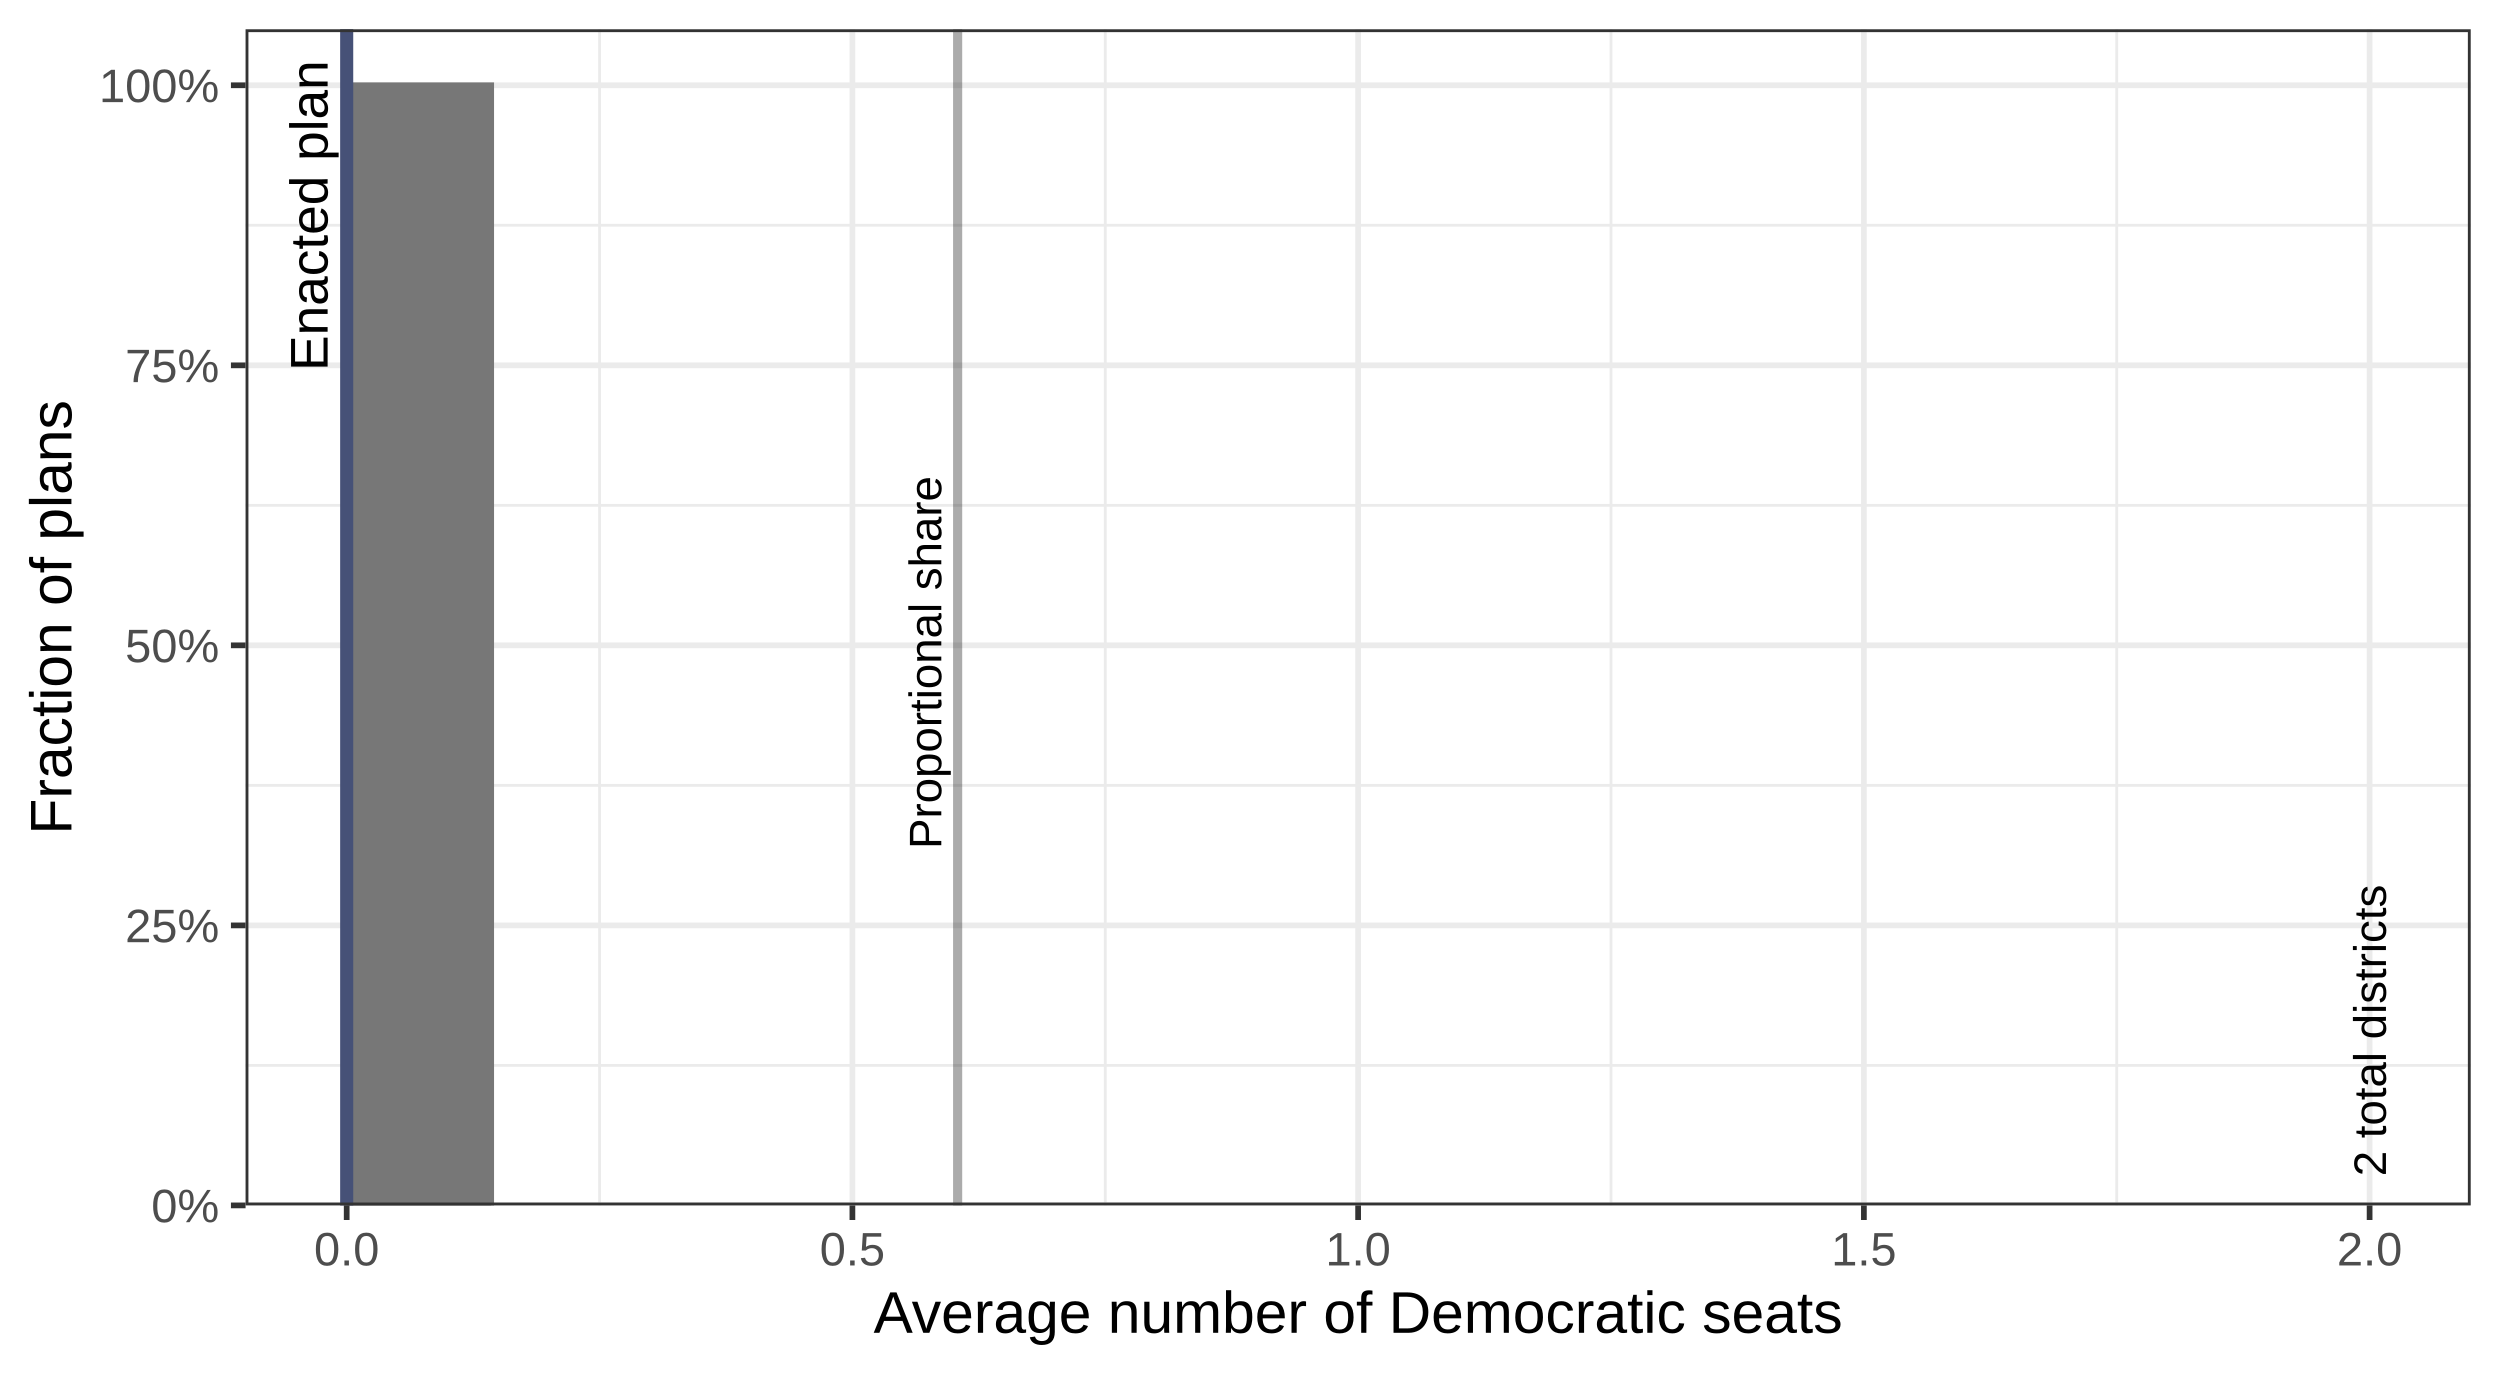
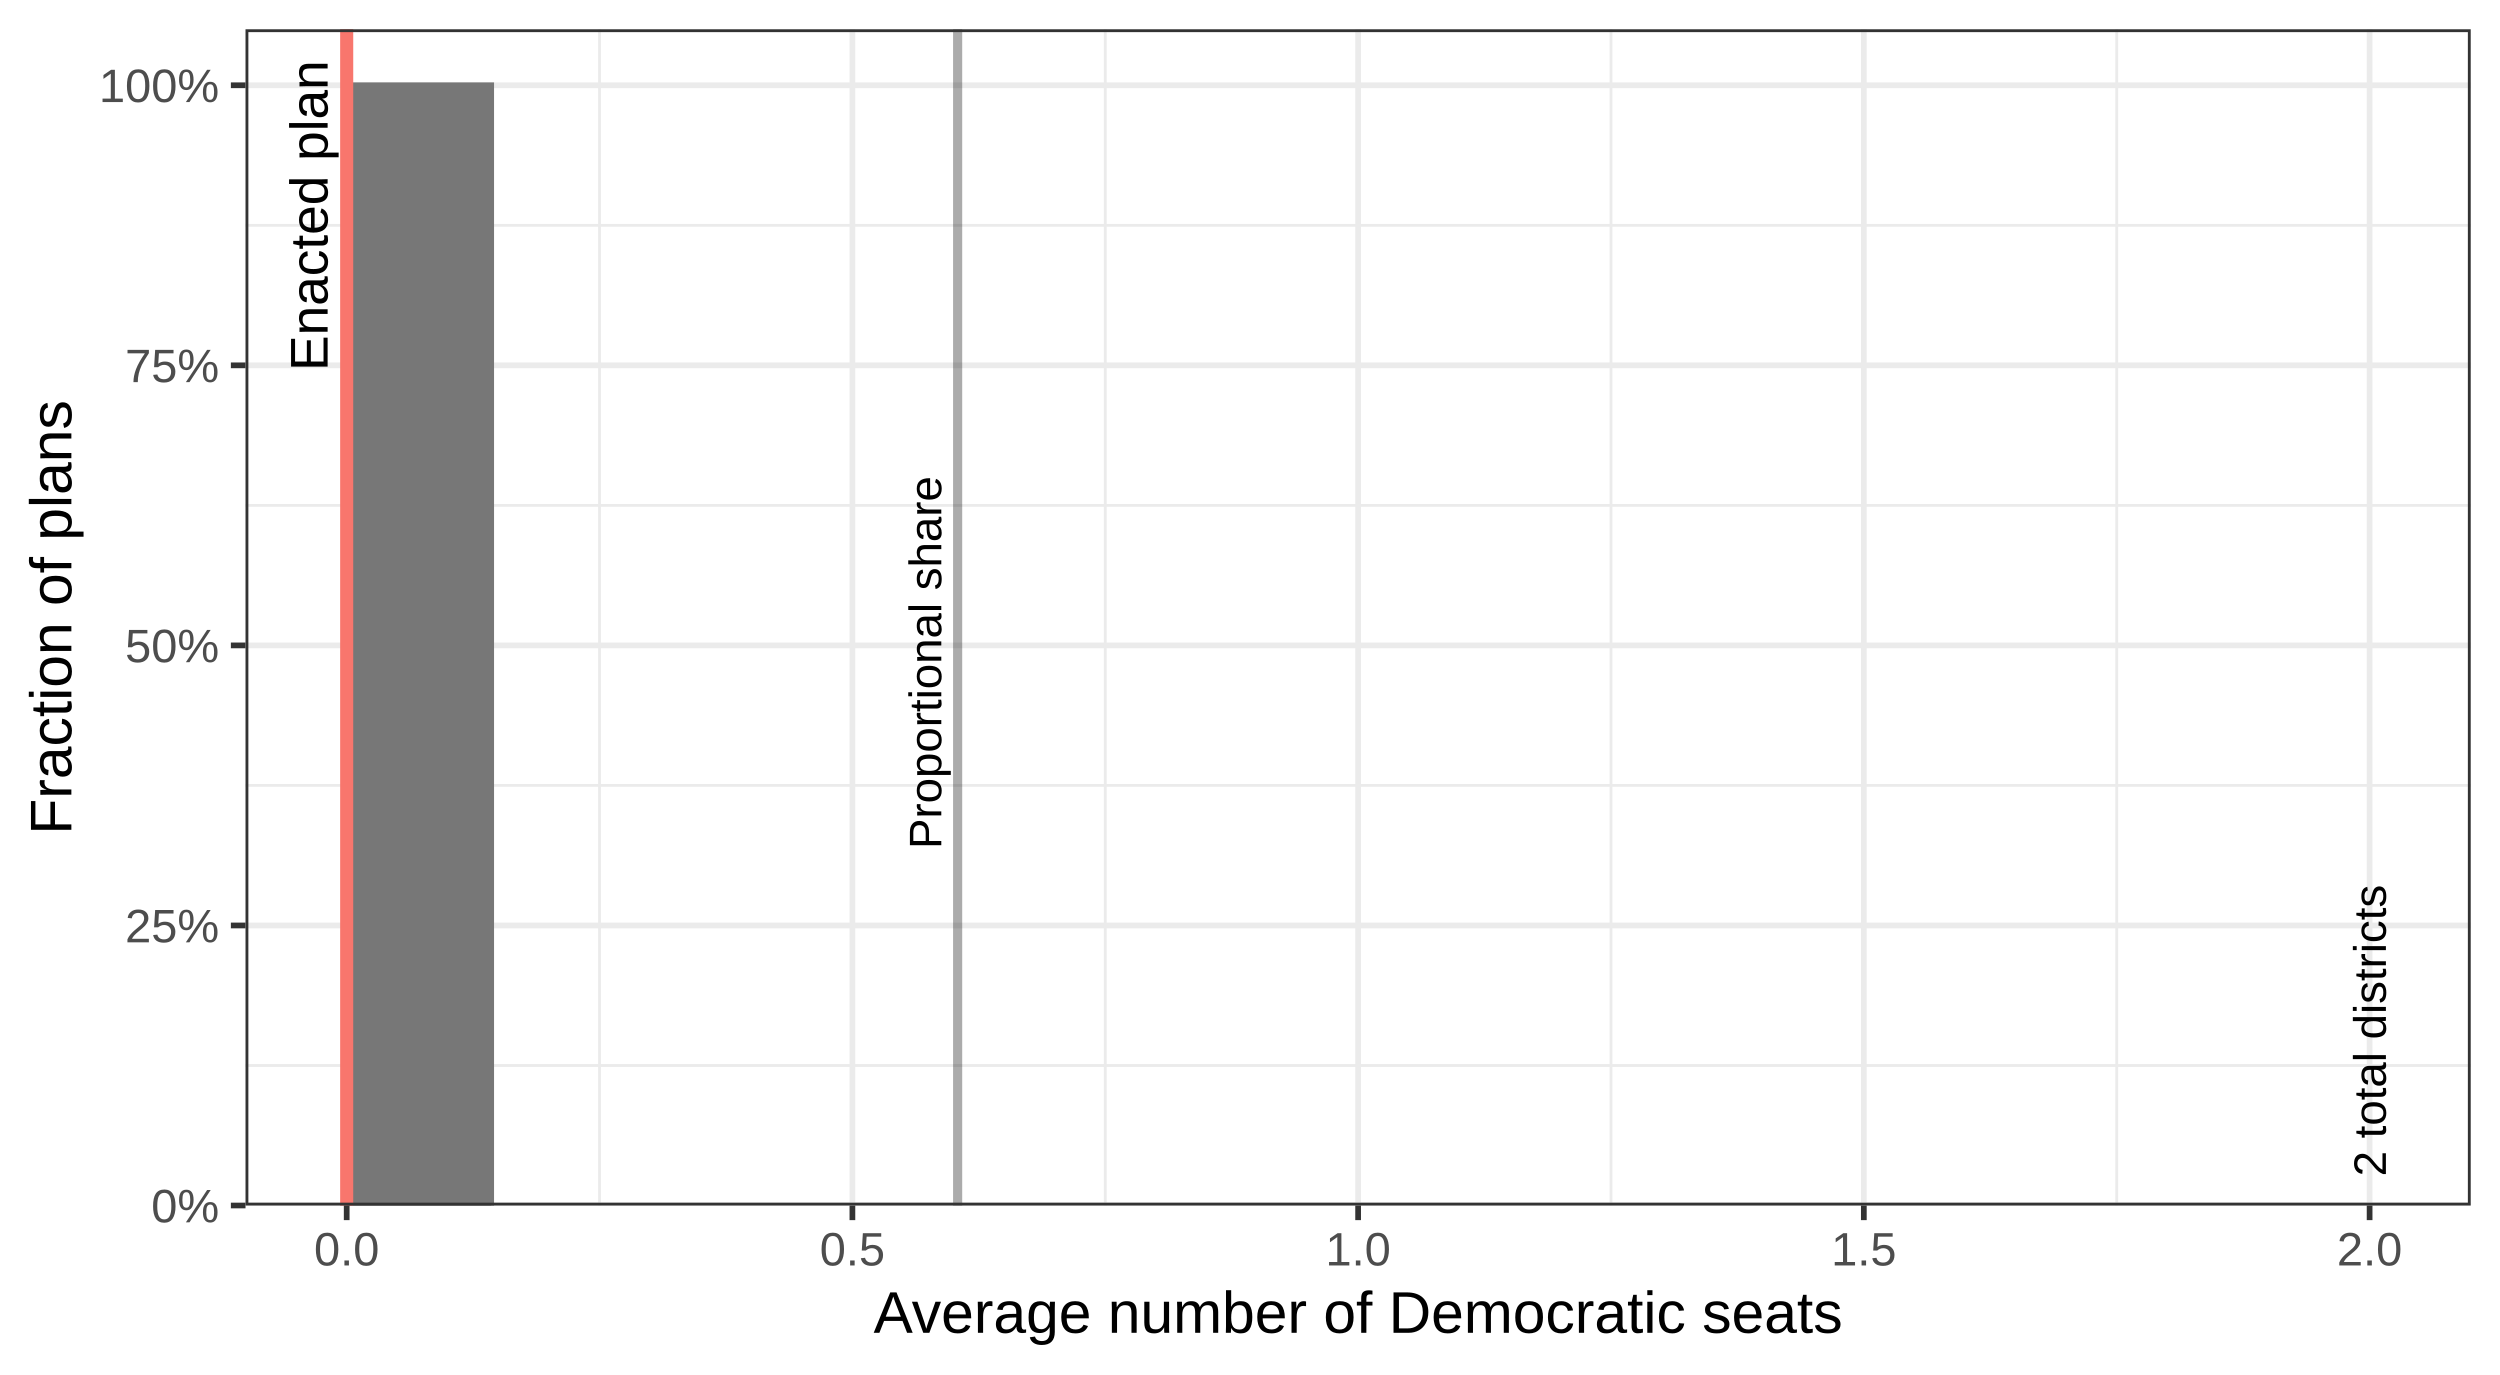
<svg xmlns="http://www.w3.org/2000/svg" class="svglite" width="468.00pt" height="257.40pt" viewBox="0 0 468.00 257.40">
  <defs>
    <style type="text/css">
    .svglite line, .svglite polyline, .svglite polygon, .svglite path, .svglite rect, .svglite circle {
      fill: none;
      stroke: #000000;
      stroke-linecap: round;
      stroke-linejoin: round;
      stroke-miterlimit: 10.00;
    }
    .svglite text {
      white-space: pre;
    }
  </style>
  </defs>
  <rect width="100%" height="100%" style="stroke: none; fill: #FFFFFF;" />
  <defs>
    <clipPath id="cpMC4wMHw0NjguMDB8MC4wMHwyNTcuNDA=">
      <rect x="0.00" y="0.00" width="468.00" height="257.40" />
    </clipPath>
  </defs>
  <g clip-path="url(#cpMC4wMHw0NjguMDB8MC4wMHwyNTcuNDA=)">
    <rect x="0.00" y="0.00" width="468.00" height="257.40" style="stroke-width: 1.07; stroke: #FFFFFF; fill: #FFFFFF;" />
  </g>
  <defs>
-     <clipPath id="cpNDUuOTd8NDYyLjUyfDUuNDh8MjI1LjY1">
-       <rect x="45.97" y="5.48" width="416.55" height="220.17" />
+     <clipPath id="cpNDUuOTZ8NDYyLjUyfDUuNDh8MjI1LjY3">
+       <rect x="45.96" y="5.48" width="416.56" height="220.19" />
    </clipPath>
  </defs>
-   <g clip-path="url(#cpNDUuOTd8NDYyLjUyfDUuNDh8MjI1LjY1)">
-     <rect x="45.97" y="5.48" width="416.55" height="220.17" style="stroke-width: 1.07; stroke: none; fill: #FFFFFF;" />
-     <polyline points="45.97,199.44 462.52,199.44 " style="stroke-width: 0.53; stroke: #EBEBEB; stroke-linecap: butt;" />
-     <polyline points="45.97,147.02 462.52,147.02 " style="stroke-width: 0.53; stroke: #EBEBEB; stroke-linecap: butt;" />
-     <polyline points="45.97,94.60 462.52,94.60 " style="stroke-width: 0.53; stroke: #EBEBEB; stroke-linecap: butt;" />
-     <polyline points="45.97,42.17 462.52,42.17 " style="stroke-width: 0.53; stroke: #EBEBEB; stroke-linecap: butt;" />
-     <polyline points="112.24,225.65 112.24,5.48 " style="stroke-width: 0.53; stroke: #EBEBEB; stroke-linecap: butt;" />
-     <polyline points="206.91,225.65 206.91,5.48 " style="stroke-width: 0.53; stroke: #EBEBEB; stroke-linecap: butt;" />
-     <polyline points="301.58,225.65 301.58,5.48 " style="stroke-width: 0.53; stroke: #EBEBEB; stroke-linecap: butt;" />
-     <polyline points="396.25,225.65 396.25,5.48 " style="stroke-width: 0.53; stroke: #EBEBEB; stroke-linecap: butt;" />
-     <polyline points="45.97,225.65 462.52,225.65 " style="stroke-width: 1.07; stroke: #EBEBEB; stroke-linecap: butt;" />
-     <polyline points="45.97,173.23 462.52,173.23 " style="stroke-width: 1.07; stroke: #EBEBEB; stroke-linecap: butt;" />
-     <polyline points="45.97,120.81 462.52,120.81 " style="stroke-width: 1.07; stroke: #EBEBEB; stroke-linecap: butt;" />
-     <polyline points="45.97,68.39 462.52,68.39 " style="stroke-width: 1.07; stroke: #EBEBEB; stroke-linecap: butt;" />
-     <polyline points="45.97,15.96 462.52,15.96 " style="stroke-width: 1.07; stroke: #EBEBEB; stroke-linecap: butt;" />
-     <polyline points="64.90,225.65 64.90,5.48 " style="stroke-width: 1.07; stroke: #EBEBEB; stroke-linecap: butt;" />
-     <polyline points="159.57,225.65 159.57,5.48 " style="stroke-width: 1.07; stroke: #EBEBEB; stroke-linecap: butt;" />
-     <polyline points="254.24,225.65 254.24,5.48 " style="stroke-width: 1.07; stroke: #EBEBEB; stroke-linecap: butt;" />
-     <polyline points="348.92,225.65 348.92,5.48 " style="stroke-width: 1.07; stroke: #EBEBEB; stroke-linecap: butt;" />
-     <polyline points="443.59,225.65 443.59,5.48 " style="stroke-width: 1.07; stroke: #EBEBEB; stroke-linecap: butt;" />
-     <rect x="64.90" y="15.96" width="27.05" height="209.69" style="stroke-width: 1.07; stroke: #777777; stroke-linecap: square; stroke-linejoin: miter; fill: #777777;" />
-     <rect x="91.95" y="225.65" width="27.05" height="0.00" style="stroke-width: 1.07; stroke: #777777; stroke-linecap: square; stroke-linejoin: miter; fill: #777777;" />
-     <rect x="119.00" y="225.65" width="27.05" height="0.00" style="stroke-width: 1.07; stroke: #777777; stroke-linecap: square; stroke-linejoin: miter; fill: #777777;" />
-     <rect x="146.05" y="225.65" width="27.05" height="0.00" style="stroke-width: 1.07; stroke: #777777; stroke-linecap: square; stroke-linejoin: miter; fill: #777777;" />
-     <rect x="173.10" y="225.65" width="27.05" height="0.00" style="stroke-width: 1.07; stroke: #777777; stroke-linecap: square; stroke-linejoin: miter; fill: #777777;" />
-     <rect x="200.15" y="225.65" width="27.05" height="0.00" style="stroke-width: 1.07; stroke: #777777; stroke-linecap: square; stroke-linejoin: miter; fill: #777777;" />
-     <rect x="227.20" y="225.65" width="27.05" height="0.00" style="stroke-width: 1.07; stroke: #777777; stroke-linecap: square; stroke-linejoin: miter; fill: #777777;" />
-     <rect x="254.24" y="225.65" width="27.05" height="0.00" style="stroke-width: 1.07; stroke: #777777; stroke-linecap: square; stroke-linejoin: miter; fill: #777777;" />
-     <rect x="281.29" y="225.65" width="27.05" height="0.00" style="stroke-width: 1.07; stroke: #777777; stroke-linecap: square; stroke-linejoin: miter; fill: #777777;" />
-     <rect x="308.34" y="225.65" width="27.05" height="0.00" style="stroke-width: 1.07; stroke: #777777; stroke-linecap: square; stroke-linejoin: miter; fill: #777777;" />
-     <rect x="335.39" y="225.65" width="27.05" height="0.00" style="stroke-width: 1.07; stroke: #777777; stroke-linecap: square; stroke-linejoin: miter; fill: #777777;" />
-     <rect x="362.44" y="225.65" width="27.05" height="0.00" style="stroke-width: 1.07; stroke: #777777; stroke-linecap: square; stroke-linejoin: miter; fill: #777777;" />
-     <rect x="389.49" y="225.65" width="27.05" height="0.00" style="stroke-width: 1.07; stroke: #777777; stroke-linecap: square; stroke-linejoin: miter; fill: #777777;" />
-     <rect x="416.54" y="225.65" width="27.05" height="0.00" style="stroke-width: 1.07; stroke: #777777; stroke-linecap: square; stroke-linejoin: miter; fill: #777777;" />
-     <line x1="64.90" y1="225.65" x2="64.90" y2="5.48" style="stroke-width: 2.45; stroke: #465177; stroke-linecap: butt;" />
-     <line x1="179.27" y1="225.65" x2="179.27" y2="5.48" style="stroke-width: 1.71; stroke: #000000; stroke-opacity: 0.33; stroke-linecap: butt;" />
-     <text transform="translate(446.65,220.20) rotate(-90)" style="font-size: 8.54px; font-family: &quot;Arial&quot;;" textLength="54.50px" lengthAdjust="spacingAndGlyphs">2 total districts</text>
+   <g clip-path="url(#cpNDUuOTZ8NDYyLjUyfDUuNDh8MjI1LjY3)">
+     <rect x="45.96" y="5.48" width="416.56" height="220.19" style="stroke-width: 1.07; stroke: none; fill: #FFFFFF;" />
+     <polyline points="45.96,199.46 462.52,199.46 " style="stroke-width: 0.53; stroke: #EBEBEB; stroke-linecap: butt;" />
+     <polyline points="45.96,147.03 462.52,147.03 " style="stroke-width: 0.53; stroke: #EBEBEB; stroke-linecap: butt;" />
+     <polyline points="45.96,94.61 462.52,94.61 " style="stroke-width: 0.53; stroke: #EBEBEB; stroke-linecap: butt;" />
+     <polyline points="45.96,42.18 462.52,42.18 " style="stroke-width: 0.53; stroke: #EBEBEB; stroke-linecap: butt;" />
+     <polyline points="112.23,225.67 112.23,5.48 " style="stroke-width: 0.53; stroke: #EBEBEB; stroke-linecap: butt;" />
+     <polyline points="206.91,225.67 206.91,5.48 " style="stroke-width: 0.53; stroke: #EBEBEB; stroke-linecap: butt;" />
+     <polyline points="301.58,225.67 301.58,5.48 " style="stroke-width: 0.53; stroke: #EBEBEB; stroke-linecap: butt;" />
+     <polyline points="396.25,225.67 396.25,5.48 " style="stroke-width: 0.53; stroke: #EBEBEB; stroke-linecap: butt;" />
+     <polyline points="45.96,225.67 462.52,225.67 " style="stroke-width: 1.07; stroke: #EBEBEB; stroke-linecap: butt;" />
+     <polyline points="45.96,173.25 462.52,173.25 " style="stroke-width: 1.07; stroke: #EBEBEB; stroke-linecap: butt;" />
+     <polyline points="45.96,120.82 462.52,120.82 " style="stroke-width: 1.07; stroke: #EBEBEB; stroke-linecap: butt;" />
+     <polyline points="45.96,68.39 462.52,68.39 " style="stroke-width: 1.07; stroke: #EBEBEB; stroke-linecap: butt;" />
+     <polyline points="45.96,15.96 462.52,15.96 " style="stroke-width: 1.07; stroke: #EBEBEB; stroke-linecap: butt;" />
+     <polyline points="64.90,225.67 64.90,5.48 " style="stroke-width: 1.07; stroke: #EBEBEB; stroke-linecap: butt;" />
+     <polyline points="159.57,225.67 159.57,5.48 " style="stroke-width: 1.07; stroke: #EBEBEB; stroke-linecap: butt;" />
+     <polyline points="254.24,225.67 254.24,5.48 " style="stroke-width: 1.07; stroke: #EBEBEB; stroke-linecap: butt;" />
+     <polyline points="348.91,225.67 348.91,5.48 " style="stroke-width: 1.07; stroke: #EBEBEB; stroke-linecap: butt;" />
+     <polyline points="443.59,225.67 443.59,5.48 " style="stroke-width: 1.07; stroke: #EBEBEB; stroke-linecap: butt;" />
+     <rect x="64.90" y="15.96" width="27.05" height="209.71" style="stroke-width: 1.07; stroke: #777777; stroke-linecap: butt; stroke-linejoin: miter; fill: #777777;" />
+     <rect x="91.95" y="225.67" width="27.05" height="0.00" style="stroke-width: 1.07; stroke: #777777; stroke-linecap: butt; stroke-linejoin: miter; fill: #777777;" />
+     <rect x="118.99" y="225.67" width="27.05" height="0.00" style="stroke-width: 1.07; stroke: #777777; stroke-linecap: butt; stroke-linejoin: miter; fill: #777777;" />
+     <rect x="146.04" y="225.67" width="27.05" height="0.00" style="stroke-width: 1.07; stroke: #777777; stroke-linecap: butt; stroke-linejoin: miter; fill: #777777;" />
+     <rect x="173.09" y="225.67" width="27.05" height="0.00" style="stroke-width: 1.07; stroke: #777777; stroke-linecap: butt; stroke-linejoin: miter; fill: #777777;" />
+     <rect x="200.14" y="225.67" width="27.05" height="0.00" style="stroke-width: 1.07; stroke: #777777; stroke-linecap: butt; stroke-linejoin: miter; fill: #777777;" />
+     <rect x="227.19" y="225.67" width="27.05" height="0.00" style="stroke-width: 1.07; stroke: #777777; stroke-linecap: butt; stroke-linejoin: miter; fill: #777777;" />
+     <rect x="254.24" y="225.67" width="27.05" height="0.00" style="stroke-width: 1.07; stroke: #777777; stroke-linecap: butt; stroke-linejoin: miter; fill: #777777;" />
+     <rect x="281.29" y="225.67" width="27.05" height="0.00" style="stroke-width: 1.07; stroke: #777777; stroke-linecap: butt; stroke-linejoin: miter; fill: #777777;" />
+     <rect x="308.34" y="225.67" width="27.05" height="0.00" style="stroke-width: 1.07; stroke: #777777; stroke-linecap: butt; stroke-linejoin: miter; fill: #777777;" />
+     <rect x="335.39" y="225.67" width="27.05" height="0.00" style="stroke-width: 1.07; stroke: #777777; stroke-linecap: butt; stroke-linejoin: miter; fill: #777777;" />
+     <rect x="362.44" y="225.67" width="27.05" height="0.00" style="stroke-width: 1.07; stroke: #777777; stroke-linecap: butt; stroke-linejoin: miter; fill: #777777;" />
+     <rect x="389.49" y="225.67" width="27.05" height="0.00" style="stroke-width: 1.07; stroke: #777777; stroke-linecap: butt; stroke-linejoin: miter; fill: #777777;" />
+     <rect x="416.54" y="225.67" width="27.05" height="0.00" style="stroke-width: 1.07; stroke: #777777; stroke-linecap: butt; stroke-linejoin: miter; fill: #777777;" />
+     <line x1="64.90" y1="225.67" x2="64.90" y2="5.48" style="stroke-width: 2.45; stroke: #F8766D; stroke-linecap: butt;" />
+     <line x1="179.27" y1="225.67" x2="179.27" y2="5.48" style="stroke-width: 1.71; stroke: #000000; stroke-opacity: 0.33; stroke-linecap: butt;" />
+     <text transform="translate(446.64,220.22) rotate(-90)" style="font-size: 8.54px; font-family: &quot;Arial&quot;;" textLength="54.53px" lengthAdjust="spacingAndGlyphs">2 total districts</text>
    <text transform="translate(61.33,11.29) rotate(-90)" text-anchor="end" style="font-size: 9.96px; font-family: &quot;Arial&quot;;" textLength="58.11px" lengthAdjust="spacingAndGlyphs">Enacted plan</text>
-     <text transform="translate(176.21,89.13) rotate(-90)" text-anchor="end" style="font-size: 8.54px; font-family: &quot;Arial&quot;;" textLength="69.71px" lengthAdjust="spacingAndGlyphs">Proportional share</text>
-     <rect x="45.97" y="5.48" width="416.55" height="220.17" style="stroke-width: 1.07; stroke: #333333;" />
+     <text transform="translate(176.21,89.14) rotate(-90)" text-anchor="end" style="font-size: 8.54px; font-family: &quot;Arial&quot;;" textLength="69.72px" lengthAdjust="spacingAndGlyphs">Proportional share</text>
+     <rect x="45.96" y="5.48" width="416.56" height="220.19" style="stroke-width: 1.07; stroke: #333333;" />
  </g>
  <g clip-path="url(#cpMC4wMHw0NjguMDB8MC4wMHwyNTcuNDA=)">
-     <text x="41.04" y="228.80" text-anchor="end" style="font-size: 8.80px;fill: #4D4D4D; font-family: &quot;Arial&quot;;" textLength="12.72px" lengthAdjust="spacingAndGlyphs">0%</text>
-     <text x="41.04" y="176.38" text-anchor="end" style="font-size: 8.80px;fill: #4D4D4D; font-family: &quot;Arial&quot;;" textLength="17.61px" lengthAdjust="spacingAndGlyphs">25%</text>
-     <text x="41.04" y="123.96" text-anchor="end" style="font-size: 8.80px;fill: #4D4D4D; font-family: &quot;Arial&quot;;" textLength="17.61px" lengthAdjust="spacingAndGlyphs">50%</text>
-     <text x="41.04" y="71.54" text-anchor="end" style="font-size: 8.80px;fill: #4D4D4D; font-family: &quot;Arial&quot;;" textLength="17.61px" lengthAdjust="spacingAndGlyphs">75%</text>
-     <text x="41.04" y="19.12" text-anchor="end" style="font-size: 8.80px;fill: #4D4D4D; font-family: &quot;Arial&quot;;" textLength="22.51px" lengthAdjust="spacingAndGlyphs">100%</text>
-     <polyline points="43.23,225.65 45.97,225.65 " style="stroke-width: 1.07; stroke: #333333; stroke-linecap: butt;" />
-     <polyline points="43.23,173.23 45.97,173.23 " style="stroke-width: 1.07; stroke: #333333; stroke-linecap: butt;" />
-     <polyline points="43.23,120.81 45.97,120.81 " style="stroke-width: 1.07; stroke: #333333; stroke-linecap: butt;" />
-     <polyline points="43.23,68.39 45.97,68.39 " style="stroke-width: 1.07; stroke: #333333; stroke-linecap: butt;" />
-     <polyline points="43.23,15.96 45.97,15.96 " style="stroke-width: 1.07; stroke: #333333; stroke-linecap: butt;" />
-     <polyline points="64.90,228.39 64.90,225.65 " style="stroke-width: 1.07; stroke: #333333; stroke-linecap: butt;" />
-     <polyline points="159.57,228.39 159.57,225.65 " style="stroke-width: 1.07; stroke: #333333; stroke-linecap: butt;" />
-     <polyline points="254.24,228.39 254.24,225.65 " style="stroke-width: 1.07; stroke: #333333; stroke-linecap: butt;" />
-     <polyline points="348.92,228.39 348.92,225.65 " style="stroke-width: 1.07; stroke: #333333; stroke-linecap: butt;" />
-     <polyline points="443.59,228.39 443.59,225.65 " style="stroke-width: 1.07; stroke: #333333; stroke-linecap: butt;" />
-     <text x="64.90" y="236.89" text-anchor="middle" style="font-size: 8.80px;fill: #4D4D4D; font-family: &quot;Arial&quot;;" textLength="12.23px" lengthAdjust="spacingAndGlyphs">0.0</text>
-     <text x="159.57" y="236.89" text-anchor="middle" style="font-size: 8.80px;fill: #4D4D4D; font-family: &quot;Arial&quot;;" textLength="12.23px" lengthAdjust="spacingAndGlyphs">0.5</text>
-     <text x="254.24" y="236.89" text-anchor="middle" style="font-size: 8.80px;fill: #4D4D4D; font-family: &quot;Arial&quot;;" textLength="12.23px" lengthAdjust="spacingAndGlyphs">1.0</text>
-     <text x="348.92" y="236.89" text-anchor="middle" style="font-size: 8.80px;fill: #4D4D4D; font-family: &quot;Arial&quot;;" textLength="12.23px" lengthAdjust="spacingAndGlyphs">1.5</text>
-     <text x="443.59" y="236.89" text-anchor="middle" style="font-size: 8.80px;fill: #4D4D4D; font-family: &quot;Arial&quot;;" textLength="12.23px" lengthAdjust="spacingAndGlyphs">2.0</text>
-     <text x="254.24" y="249.50" text-anchor="middle" style="font-size: 11.00px; font-family: &quot;Arial&quot;;" textLength="181.60px" lengthAdjust="spacingAndGlyphs">Average number of Democratic seats</text>
-     <text transform="translate(13.37,115.57) rotate(-90)" text-anchor="middle" style="font-size: 11.00px; font-family: &quot;Arial&quot;;" textLength="81.32px" lengthAdjust="spacingAndGlyphs">Fraction of plans</text>
+     <text x="41.03" y="228.82" text-anchor="end" style="font-size: 8.80px;fill: #4D4D4D; font-family: &quot;Arial&quot;;" textLength="12.72px" lengthAdjust="spacingAndGlyphs">0%</text>
+     <text x="41.03" y="176.40" text-anchor="end" style="font-size: 8.80px;fill: #4D4D4D; font-family: &quot;Arial&quot;;" textLength="17.62px" lengthAdjust="spacingAndGlyphs">25%</text>
+     <text x="41.03" y="123.97" text-anchor="end" style="font-size: 8.80px;fill: #4D4D4D; font-family: &quot;Arial&quot;;" textLength="17.62px" lengthAdjust="spacingAndGlyphs">50%</text>
+     <text x="41.03" y="71.54" text-anchor="end" style="font-size: 8.80px;fill: #4D4D4D; font-family: &quot;Arial&quot;;" textLength="17.62px" lengthAdjust="spacingAndGlyphs">75%</text>
+     <text x="41.03" y="19.11" text-anchor="end" style="font-size: 8.80px;fill: #4D4D4D; font-family: &quot;Arial&quot;;" textLength="22.51px" lengthAdjust="spacingAndGlyphs">100%</text>
+     <polyline points="43.22,225.67 45.96,225.67 " style="stroke-width: 1.07; stroke: #333333; stroke-linecap: butt;" />
+     <polyline points="43.22,173.25 45.96,173.25 " style="stroke-width: 1.07; stroke: #333333; stroke-linecap: butt;" />
+     <polyline points="43.22,120.82 45.96,120.82 " style="stroke-width: 1.07; stroke: #333333; stroke-linecap: butt;" />
+     <polyline points="43.22,68.39 45.96,68.39 " style="stroke-width: 1.07; stroke: #333333; stroke-linecap: butt;" />
+     <polyline points="43.22,15.96 45.96,15.96 " style="stroke-width: 1.07; stroke: #333333; stroke-linecap: butt;" />
+     <polyline points="64.90,228.41 64.90,225.67 " style="stroke-width: 1.07; stroke: #333333; stroke-linecap: butt;" />
+     <polyline points="159.57,228.41 159.57,225.67 " style="stroke-width: 1.07; stroke: #333333; stroke-linecap: butt;" />
+     <polyline points="254.24,228.41 254.24,225.67 " style="stroke-width: 1.07; stroke: #333333; stroke-linecap: butt;" />
+     <polyline points="348.91,228.41 348.91,225.67 " style="stroke-width: 1.07; stroke: #333333; stroke-linecap: butt;" />
+     <polyline points="443.59,228.41 443.59,225.67 " style="stroke-width: 1.07; stroke: #333333; stroke-linecap: butt;" />
+     <text x="64.90" y="236.90" text-anchor="middle" style="font-size: 8.80px;fill: #4D4D4D; font-family: &quot;Arial&quot;;" textLength="12.24px" lengthAdjust="spacingAndGlyphs">0.0</text>
+     <text x="159.57" y="236.90" text-anchor="middle" style="font-size: 8.80px;fill: #4D4D4D; font-family: &quot;Arial&quot;;" textLength="12.24px" lengthAdjust="spacingAndGlyphs">0.5</text>
+     <text x="254.24" y="236.90" text-anchor="middle" style="font-size: 8.80px;fill: #4D4D4D; font-family: &quot;Arial&quot;;" textLength="12.24px" lengthAdjust="spacingAndGlyphs">1.0</text>
+     <text x="348.91" y="236.90" text-anchor="middle" style="font-size: 8.80px;fill: #4D4D4D; font-family: &quot;Arial&quot;;" textLength="12.24px" lengthAdjust="spacingAndGlyphs">1.5</text>
+     <text x="443.59" y="236.90" text-anchor="middle" style="font-size: 8.80px;fill: #4D4D4D; font-family: &quot;Arial&quot;;" textLength="12.24px" lengthAdjust="spacingAndGlyphs">2.0</text>
+     <text x="254.24" y="249.50" text-anchor="middle" style="font-size: 11.00px; font-family: &quot;Arial&quot;;" textLength="181.45px" lengthAdjust="spacingAndGlyphs">Average number of Democratic seats</text>
+     <text transform="translate(13.36,115.58) rotate(-90)" text-anchor="middle" style="font-size: 11.00px; font-family: &quot;Arial&quot;;" textLength="81.35px" lengthAdjust="spacingAndGlyphs">Fraction of plans</text>
  </g>
</svg>
